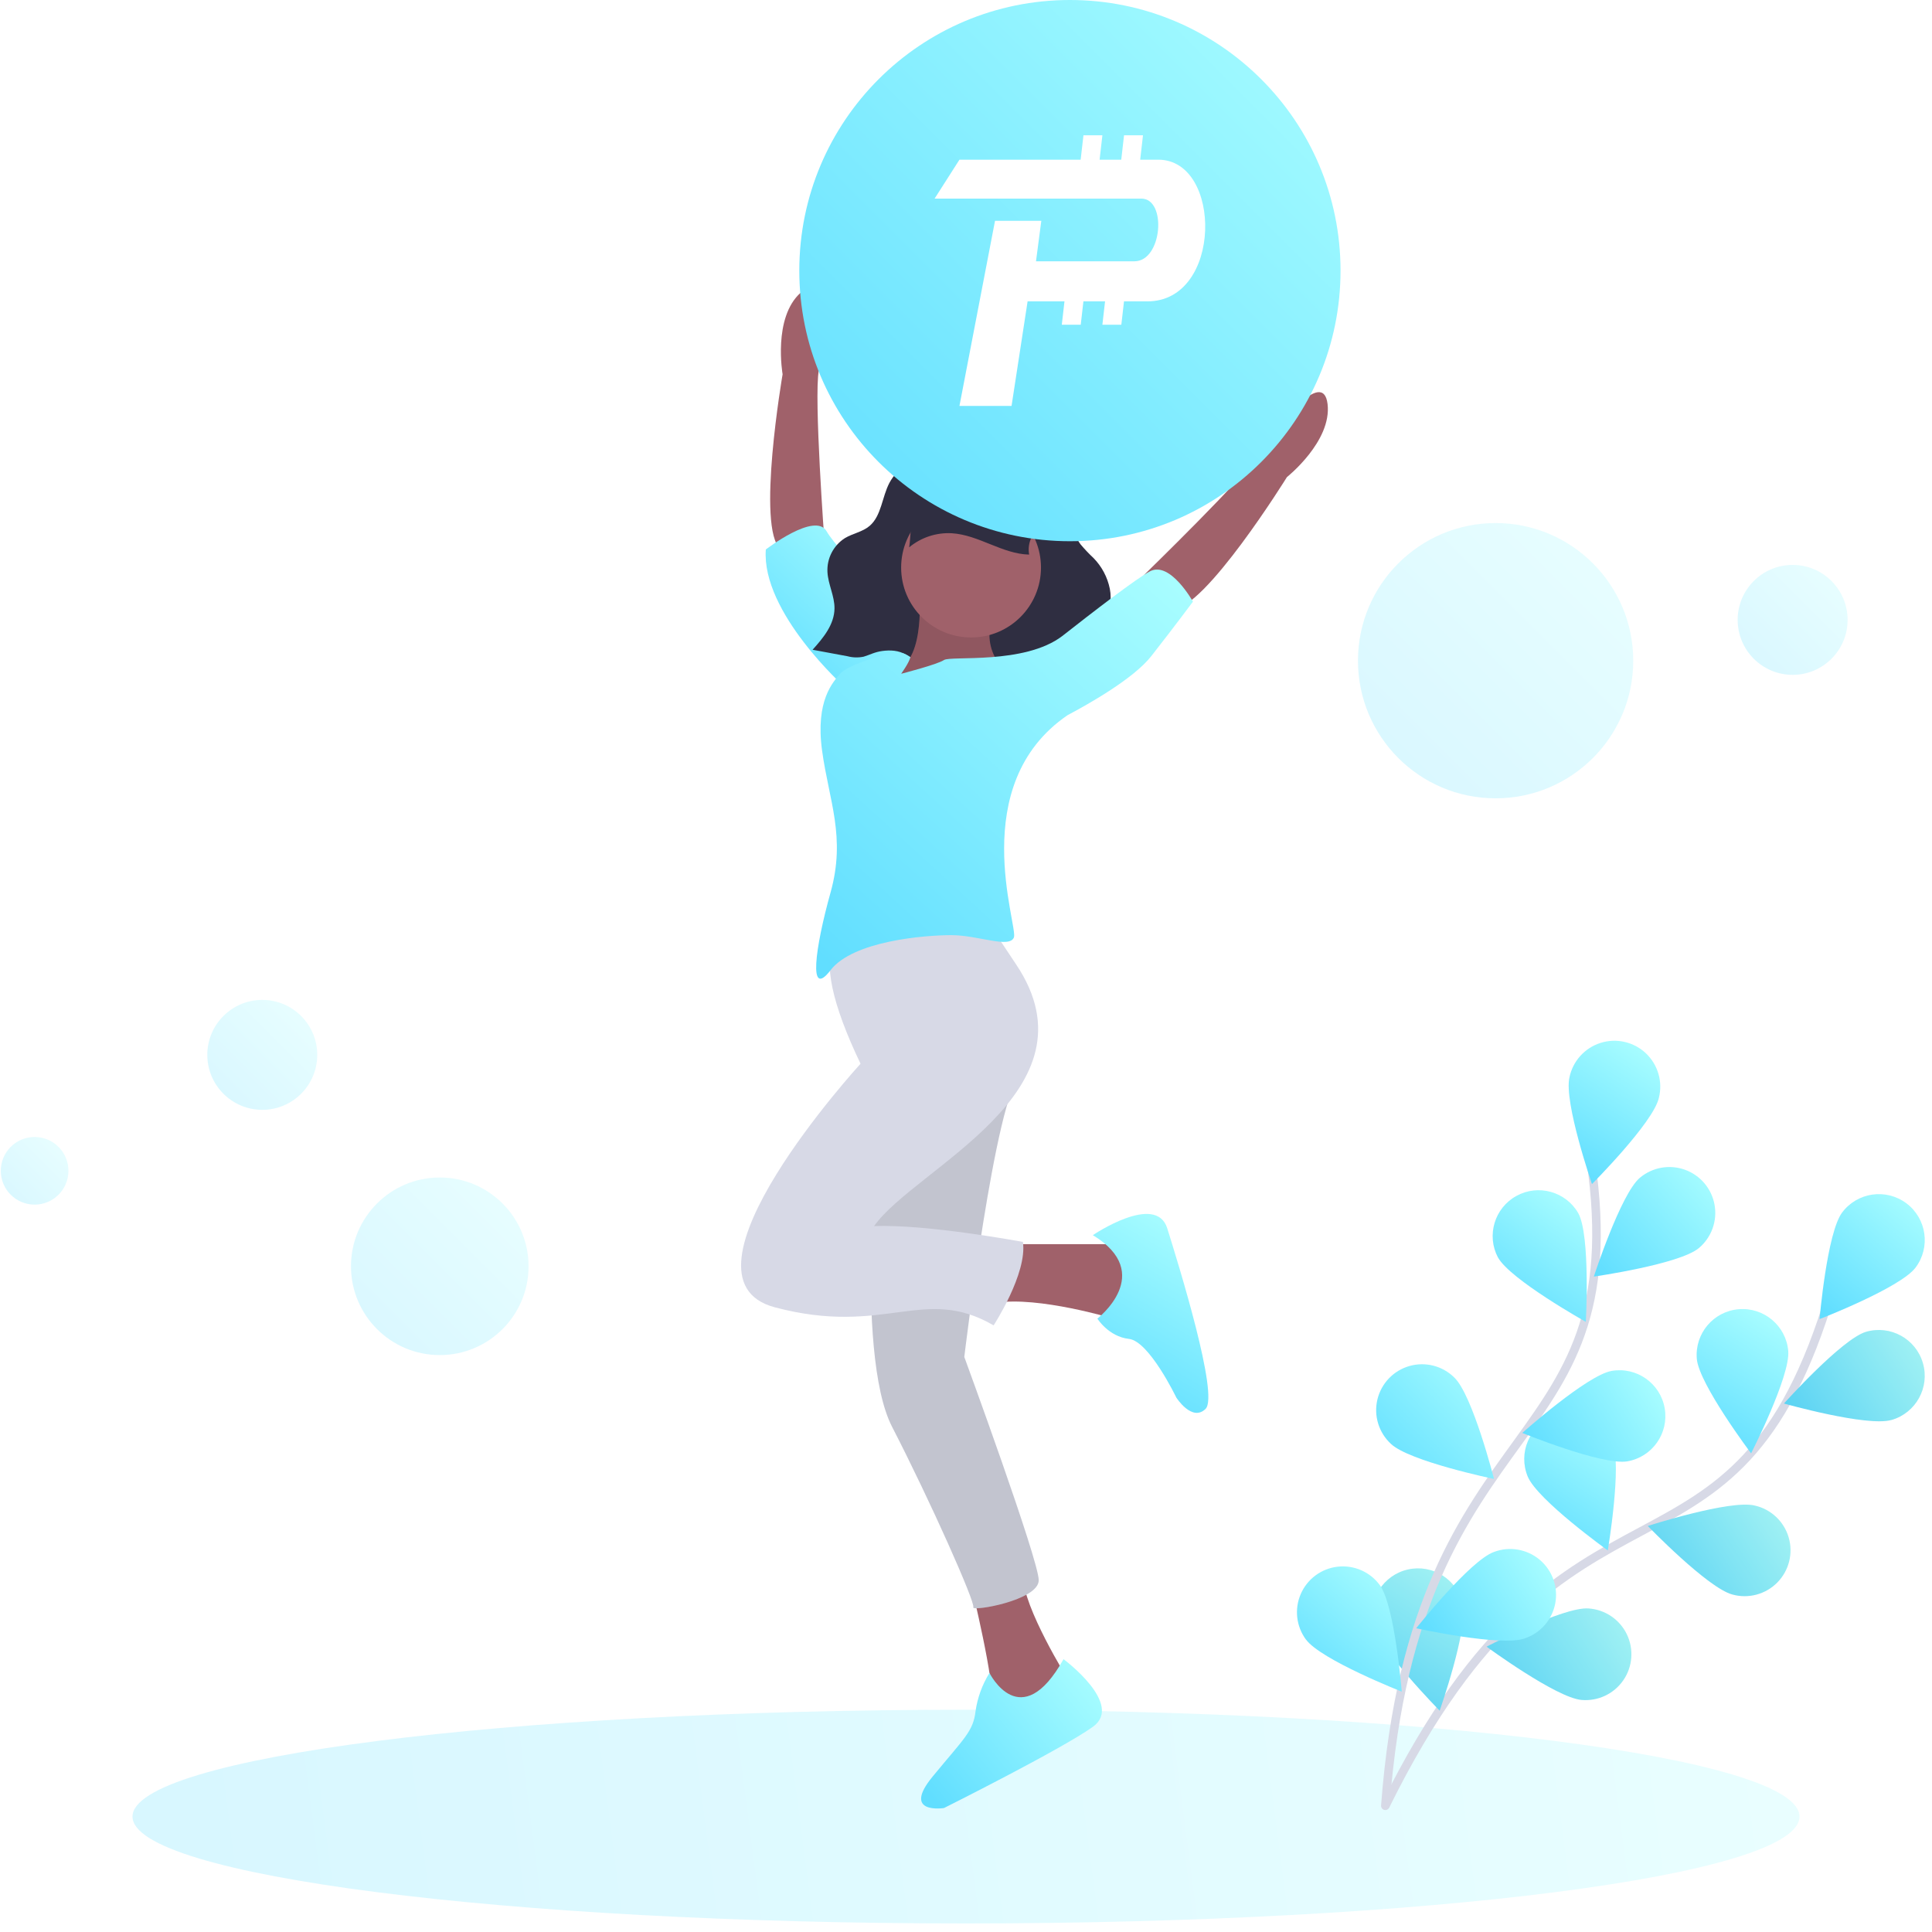
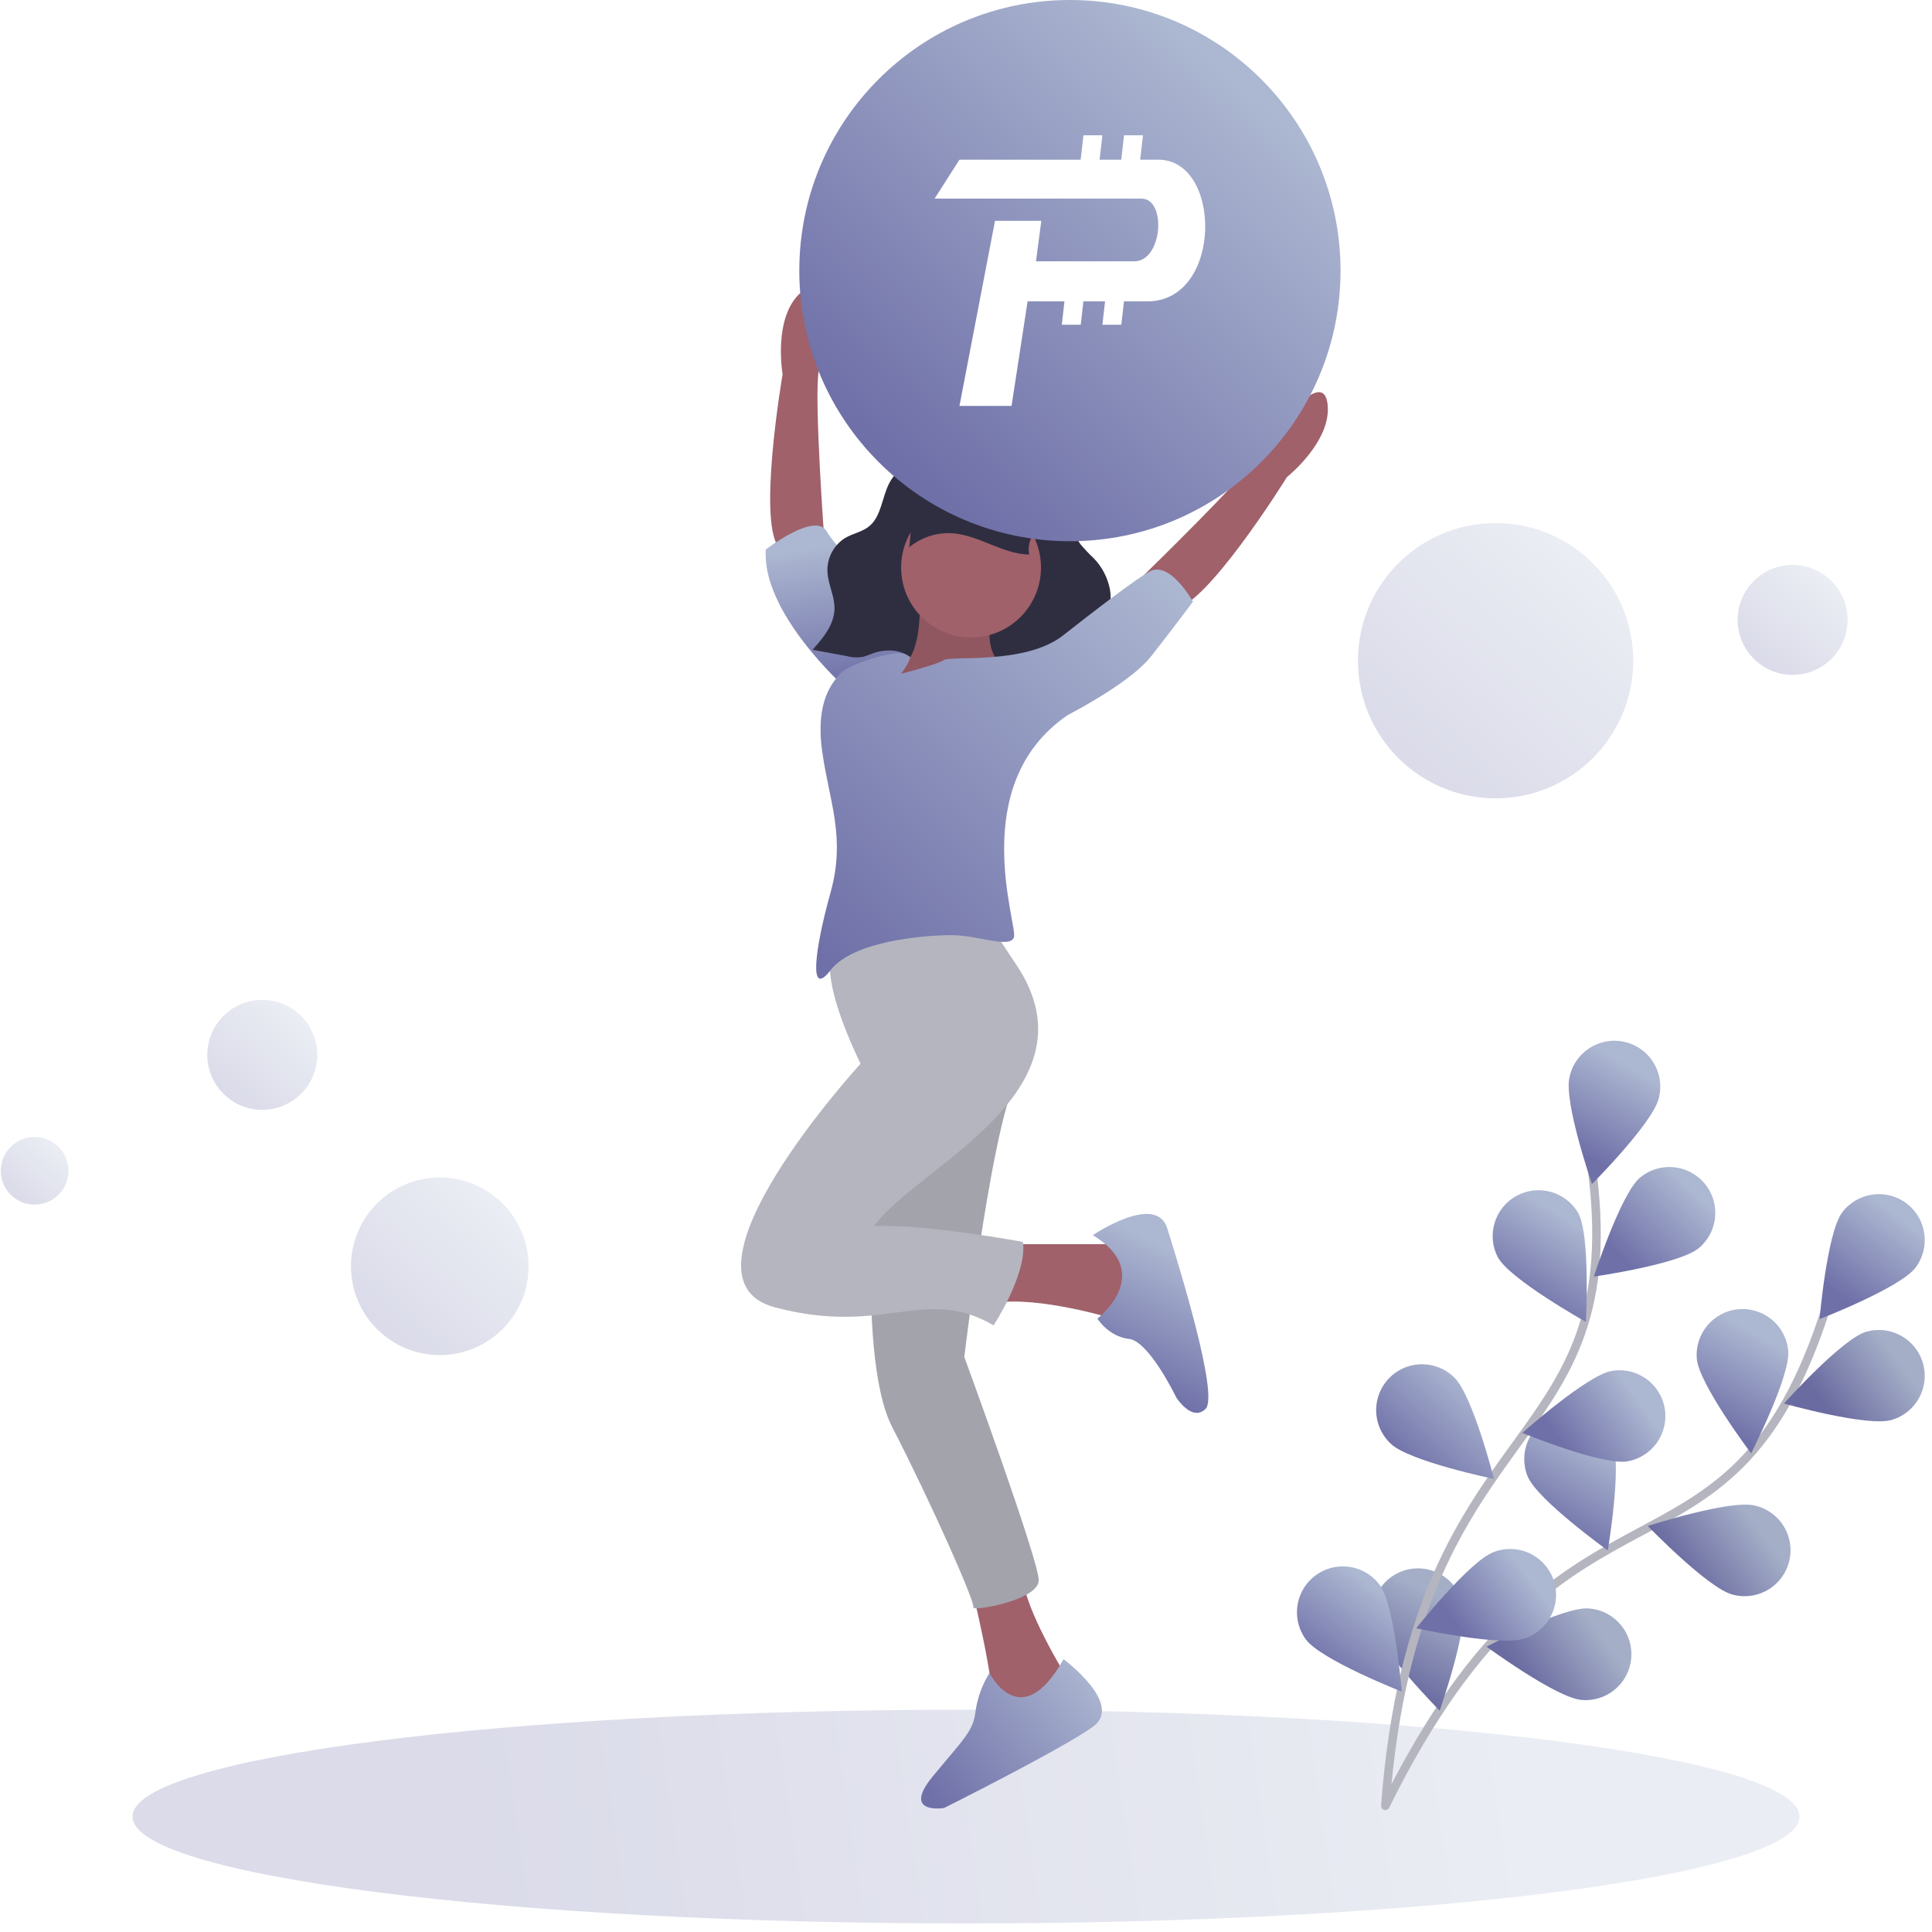
<svg xmlns="http://www.w3.org/2000/svg" width="230px" height="230px" viewBox="0 0 230 230" version="1.1">
  <defs>
-     <linearGradient x1="100%" y1="0%" x2="0%" y2="100%" id="linearGradient-1">
-       <stop stop-color="#A8FDFF" offset="0%" />
-       <stop stop-color="#61DEFF" offset="100%" />
+     <linearGradient x1="82.85%" y1="16.701%" x2="20.81%" y2="87.192%" id="linearGradient-1">
+       <stop stop-color="#ACB7D1" offset="0%" />
+       <stop stop-color="#6F70A8" offset="100%" />
    </linearGradient>
-     <linearGradient x1="100%" y1="49.178%" x2="0%" y2="50.822%" id="linearGradient-2">
-       <stop stop-color="#A8FDFF" offset="0%" />
-       <stop stop-color="#61DEFF" offset="100%" />
+     <linearGradient x1="82.85%" y1="49.453%" x2="20.81%" y2="50.611%" id="linearGradient-2">
+       <stop stop-color="#ACB7D1" offset="0%" />
+       <stop stop-color="#6F70A8" offset="100%" />
    </linearGradient>
-     <linearGradient x1="90.418%" y1="0%" x2="9.582%" y2="100%" id="linearGradient-3">
-       <stop stop-color="#A8FDFF" offset="0%" />
-       <stop stop-color="#61DEFF" offset="100%" />
+     <linearGradient x1="38.004%" y1="13.344%" x2="50%" y2="100%" id="linearGradient-3">
+       <stop stop-color="#ACB7D1" offset="0%" />
+       <stop stop-color="#6F70A8" offset="100%" />
    </linearGradient>
-     <linearGradient x1="66.856%" y1="0%" x2="33.144%" y2="100%" id="linearGradient-4">
-       <stop stop-color="#A8FDFF" offset="0%" />
-       <stop stop-color="#61DEFF" offset="100%" />
+     <linearGradient x1="61.074%" y1="16.701%" x2="40.16%" y2="87.192%" id="linearGradient-4">
+       <stop stop-color="#ACB7D1" offset="0%" />
+       <stop stop-color="#6F70A8" offset="100%" />
    </linearGradient>
    <linearGradient x1="100%" y1="15.906%" x2="0%" y2="84.094%" id="linearGradient-5">
-       <stop stop-color="#A8FDFF" offset="0%" />
-       <stop stop-color="#61DEFF" offset="100%" />
+       <stop stop-color="#ACB7D1" offset="0%" />
+       <stop stop-color="#6F70A8" offset="100%" />
    </linearGradient>
    <linearGradient x1="92.405%" y1="0%" x2="7.595%" y2="100%" id="linearGradient-6">
-       <stop stop-color="#A8FDFF" offset="0%" />
-       <stop stop-color="#61DEFF" offset="100%" />
+       <stop stop-color="#ACB7D1" offset="0%" />
+       <stop stop-color="#6F70A8" offset="100%" />
    </linearGradient>
-     <linearGradient x1="72.282%" y1="0%" x2="27.718%" y2="100%" id="linearGradient-7">
-       <stop stop-color="#A8FDFF" offset="0%" />
-       <stop stop-color="#61DEFF" offset="100%" />
+     <linearGradient x1="64.64%" y1="16.701%" x2="36.992%" y2="87.192%" id="linearGradient-7">
+       <stop stop-color="#ACB7D1" offset="0%" />
+       <stop stop-color="#6F70A8" offset="100%" />
    </linearGradient>
-     <linearGradient x1="85.415%" y1="0%" x2="14.585%" y2="100%" id="linearGradient-8">
-       <stop stop-color="#A8FDFF" offset="0%" />
-       <stop stop-color="#61DEFF" offset="100%" />
+     <linearGradient x1="73.268%" y1="16.701%" x2="29.325%" y2="87.192%" id="linearGradient-8">
+       <stop stop-color="#ACB7D1" offset="0%" />
+       <stop stop-color="#6F70A8" offset="100%" />
    </linearGradient>
-     <linearGradient x1="70.185%" y1="0%" x2="29.815%" y2="100%" id="linearGradient-9">
-       <stop stop-color="#A8FDFF" offset="0%" />
-       <stop stop-color="#61DEFF" offset="100%" />
+     <linearGradient x1="63.262%" y1="16.701%" x2="38.216%" y2="87.192%" id="linearGradient-9">
+       <stop stop-color="#ACB7D1" offset="0%" />
+       <stop stop-color="#6F70A8" offset="100%" />
    </linearGradient>
-     <linearGradient x1="100%" y1="28.969%" x2="0%" y2="71.031%" id="linearGradient-10">
-       <stop stop-color="#A8FDFF" offset="0%" />
-       <stop stop-color="#61DEFF" offset="100%" />
+     <linearGradient x1="82.85%" y1="35.994%" x2="20.81%" y2="65.644%" id="linearGradient-10">
+       <stop stop-color="#ACB7D1" offset="0%" />
+       <stop stop-color="#6F70A8" offset="100%" />
    </linearGradient>
-     <linearGradient x1="100%" y1="29.433%" x2="0%" y2="70.567%" id="linearGradient-11">
-       <stop stop-color="#A8FDFF" offset="0%" />
-       <stop stop-color="#61DEFF" offset="100%" />
+     <linearGradient x1="82.85%" y1="36.303%" x2="20.81%" y2="65.298%" id="linearGradient-11">
+       <stop stop-color="#ACB7D1" offset="0%" />
+       <stop stop-color="#6F70A8" offset="100%" />
    </linearGradient>
-     <linearGradient x1="100%" y1="29.943%" x2="0%" y2="70.057%" id="linearGradient-12">
-       <stop stop-color="#A8FDFF" offset="0%" />
-       <stop stop-color="#61DEFF" offset="100%" />
+     <linearGradient x1="82.85%" y1="36.643%" x2="20.81%" y2="64.919%" id="linearGradient-12">
+       <stop stop-color="#ACB7D1" offset="0%" />
+       <stop stop-color="#6F70A8" offset="100%" />
    </linearGradient>
-     <linearGradient x1="70.612%" y1="0%" x2="29.388%" y2="100%" id="linearGradient-13">
-       <stop stop-color="#A8FDFF" offset="0%" />
-       <stop stop-color="#61DEFF" offset="100%" />
+     <linearGradient x1="63.542%" y1="16.701%" x2="37.967%" y2="87.192%" id="linearGradient-13">
+       <stop stop-color="#ACB7D1" offset="0%" />
+       <stop stop-color="#6F70A8" offset="100%" />
    </linearGradient>
-     <linearGradient x1="70.422%" y1="0%" x2="29.578%" y2="100%" id="linearGradient-14">
-       <stop stop-color="#A8FDFF" offset="0%" />
-       <stop stop-color="#61DEFF" offset="100%" />
+     <linearGradient x1="63.417%" y1="16.701%" x2="38.078%" y2="87.192%" id="linearGradient-14">
+       <stop stop-color="#ACB7D1" offset="0%" />
+       <stop stop-color="#6F70A8" offset="100%" />
    </linearGradient>
-     <linearGradient x1="100%" y1="9.307%" x2="0%" y2="90.693%" id="linearGradient-15">
-       <stop stop-color="#A8FDFF" offset="0%" />
-       <stop stop-color="#61DEFF" offset="100%" />
+     <linearGradient x1="82.85%" y1="22.899%" x2="20.81%" y2="80.269%" id="linearGradient-15">
+       <stop stop-color="#ACB7D1" offset="0%" />
+       <stop stop-color="#6F70A8" offset="100%" />
    </linearGradient>
-     <linearGradient x1="100%" y1="29.563%" x2="0%" y2="70.437%" id="linearGradient-16">
-       <stop stop-color="#A8FDFF" offset="0%" />
-       <stop stop-color="#61DEFF" offset="100%" />
+     <linearGradient x1="82.85%" y1="36.389%" x2="20.81%" y2="65.202%" id="linearGradient-16">
+       <stop stop-color="#ACB7D1" offset="0%" />
+       <stop stop-color="#6F70A8" offset="100%" />
    </linearGradient>
-     <linearGradient x1="100%" y1="28.523%" x2="0%" y2="71.477%" id="linearGradient-17">
-       <stop stop-color="#A8FDFF" offset="0%" />
-       <stop stop-color="#61DEFF" offset="100%" />
+     <linearGradient x1="82.85%" y1="35.697%" x2="20.81%" y2="65.976%" id="linearGradient-17">
+       <stop stop-color="#ACB7D1" offset="0%" />
+       <stop stop-color="#6F70A8" offset="100%" />
    </linearGradient>
-     <linearGradient x1="75.531%" y1="0%" x2="24.469%" y2="100%" id="linearGradient-18">
-       <stop stop-color="#A8FDFF" offset="0%" />
-       <stop stop-color="#61DEFF" offset="100%" />
+     <linearGradient x1="66.774%" y1="16.701%" x2="35.095%" y2="87.192%" id="linearGradient-18">
+       <stop stop-color="#ACB7D1" offset="0%" />
+       <stop stop-color="#6F70A8" offset="100%" />
    </linearGradient>
-     <linearGradient x1="100%" y1="2.649%" x2="0%" y2="97.351%" id="linearGradient-19">
-       <stop stop-color="#A8FDFF" offset="0%" />
-       <stop stop-color="#61DEFF" offset="100%" />
+     <linearGradient x1="82.85%" y1="18.465%" x2="20.81%" y2="85.221%" id="linearGradient-19">
+       <stop stop-color="#ACB7D1" offset="0%" />
+       <stop stop-color="#6F70A8" offset="100%" />
    </linearGradient>
-     <linearGradient x1="85.012%" y1="0%" x2="14.988%" y2="100%" id="linearGradient-20">
-       <stop stop-color="#A8FDFF" offset="0%" />
-       <stop stop-color="#61DEFF" offset="100%" />
+     <linearGradient x1="73.003%" y1="16.701%" x2="29.56%" y2="87.192%" id="linearGradient-20">
+       <stop stop-color="#ACB7D1" offset="0%" />
+       <stop stop-color="#6F70A8" offset="100%" />
    </linearGradient>
  </defs>
-   <g id="Illustration/New-Wallet-Copy" stroke="none" stroke-width="1" fill="none" fill-rule="evenodd">
+   <g id="Illustration/New-Wallet-Copy-3" stroke="none" stroke-width="1" fill="none" fill-rule="evenodd">
    <g id="Illustration/New-Wallet">
      <g id="Circles" transform="translate(0.09414, 62.26835)" opacity="0.25">
        <circle id="Oval" fill="url(#linearGradient-1)" cx="177.954" cy="16.385" r="16.385" />
        <circle id="Oval" fill="url(#linearGradient-1)" fill-rule="nonzero" cx="52.26" cy="88.48" r="10.571" />
        <circle id="Oval" fill="url(#linearGradient-1)" fill-rule="nonzero" cx="31.129" cy="63.311" r="6.544" />
        <circle id="Oval-Copy" fill="url(#linearGradient-1)" fill-rule="nonzero" cx="213.315" cy="11.527" r="6.544" />
        <circle id="Oval" fill="url(#linearGradient-1)" fill-rule="nonzero" cx="4.027" cy="77.113" r="4.027" />
        <ellipse id="Oval" fill="url(#linearGradient-2)" cx="114.906" cy="153.993" rx="99.226" ry="12.721" />
      </g>
      <g id="Woman" transform="translate(88.05034, 34.13239)" fill-rule="nonzero">
        <path d="M10.112,30.493 C10.112,30.493 8.822,13.129 9.429,9.954 C10.037,6.778 10.607,-2.262 7.269,0.71 C3.932,3.681 5.117,10.423 5.117,10.423 C5.117,10.423 1.95,28.774 4.879,31.263 C7.809,33.753 10.112,30.493 10.112,30.493 Z" id="Path" fill="#A0616A" />
        <path d="M12.516,47.664 C12.516,47.664 2.581,38.803 3.118,31.285 C3.118,31.285 9.025,26.721 10.368,29.137 C11.71,31.554 21.866,41.465 20.209,44.672 C18.552,47.879 12.516,47.664 12.516,47.664 Z" id="Path" fill="url(#linearGradient-3)" />
        <path d="M53.27,38.253 C53.27,38.253 59.177,21.875 59.445,18.653 C59.714,15.431 61.593,6.57 64.01,10.329 C66.426,14.088 63.473,20.264 63.473,20.264 C63.473,20.264 61.593,38.79 58.103,40.401 C54.612,42.012 53.27,38.253 53.27,38.253 Z" id="Path" fill="#A0616A" transform="translate(59.11503, 25.10957) rotate(26) translate(-59.11503, -25.10957) " />
        <path d="M31.579,113.983 L47.421,113.983 L48.226,122.038 L44.467,122.844 C44.467,122.844 35.607,120.159 30.505,120.964 C25.404,121.77 31.579,113.983 31.579,113.983 Z" id="Path" fill="#A0616A" />
        <path d="M42.051,112.909 C42.051,112.909 49.569,107.808 50.911,112.104 C52.254,116.4 57.087,131.973 55.476,133.584 C53.865,135.195 51.985,132.241 51.985,132.241 C51.985,132.241 48.763,125.529 46.347,125.26 C43.93,124.992 42.588,122.844 42.588,122.844 C42.588,122.844 49.569,117.474 42.051,112.909 Z" id="Path" fill="url(#linearGradient-4)" />
        <path d="M27.552,154.527 C27.552,154.527 30.505,166.609 29.968,168.489 C29.431,170.368 38.56,169.294 38.56,169.294 L39.097,165.804 C39.097,165.804 33.727,157.212 33.727,153.453 C33.727,149.694 27.552,154.527 27.552,154.527 Z" id="Path" fill="#A0616A" />
        <path d="M38.56,163.387 C38.56,163.387 45.81,168.757 42.051,171.443 C38.292,174.128 24.33,181.109 24.33,181.109 C24.33,181.109 19.228,181.914 22.987,177.35 C26.746,172.785 27.82,171.98 28.089,169.563 C28.322,167.954 28.886,166.411 29.744,165.03 C29.744,165.03 33.459,172.517 38.56,163.387 Z" id="Path" fill="url(#linearGradient-5)" />
-         <path d="M16.543,98.947 C16.543,98.947 13.59,126.871 18.154,135.732 C22.719,144.592 28.089,156.675 27.82,157.212 C27.552,157.749 35.607,156.406 35.607,153.99 C35.607,151.573 26.746,127.408 26.746,127.408 C26.746,127.408 30.505,95.994 33.459,93.846 C36.412,91.698 16.543,98.947 16.543,98.947 Z" id="Path" fill="#D7D9E6" />
+         <path d="M16.543,98.947 C16.543,98.947 13.59,126.871 18.154,135.732 C22.719,144.592 28.089,156.675 27.82,157.212 C27.552,157.749 35.607,156.406 35.607,153.99 C35.607,151.573 26.746,127.408 26.746,127.408 C26.746,127.408 30.505,95.994 33.459,93.846 C36.412,91.698 16.543,98.947 16.543,98.947 Z" id="Path" fill="#B5B5BF" />
        <path d="M16.543,98.947 C16.543,98.947 13.59,126.871 18.154,135.732 C22.719,144.592 28.089,156.675 27.82,157.212 C27.552,157.749 35.607,156.406 35.607,153.99 C35.607,151.573 26.746,127.408 26.746,127.408 C26.746,127.408 30.505,95.994 33.459,93.846 C36.412,91.698 16.543,98.947 16.543,98.947 Z" id="Path" fill="#000000" opacity="0.1" />
        <path d="M22.612,20.142 C20.692,20.49 18.791,21.544 17.837,23.345 C16.946,25.025 16.89,27.27 15.473,28.476 C14.628,29.196 13.48,29.363 12.536,29.929 C11.17,30.802 10.376,32.339 10.455,33.958 C10.53,35.44 11.311,36.819 11.295,38.303 C11.273,40.232 9.94,41.824 8.685,43.22 L12.845,43.992 C13.474,44.16 14.133,44.177 14.77,44.043 C15.488,43.83 16.081,43.484 16.997,43.365 C17.914,43.246 18.929,43.27 19.859,43.832 C22.504,45.432 25.281,46.803 28.107,48.005 C28.938,48.359 29.881,48.713 30.701,48.331 C31.364,48.023 31.776,47.303 32.399,46.913 C33.515,46.215 34.917,46.74 36.171,47.085 C39.007,47.855 42.024,47.598 44.689,46.359 C44.115,45.688 43.361,45.219 42.742,44.594 C42.123,43.969 41.622,43.084 41.786,42.195 C41.953,41.287 42.733,40.681 43.265,39.949 C44.058,38.776 44.348,37.335 44.068,35.947 C43.789,34.581 43.124,33.323 42.152,32.322 C41.598,31.803 41.075,31.252 40.586,30.67 C39.607,29.349 39.365,27.599 39.052,25.952 C38.739,24.304 38.244,22.551 36.974,21.548 C34.949,19.949 31.662,20.494 29.295,20.335 C27.038,20.184 24.863,20.142 22.612,20.142 Z" id="Path" fill="#2F2E41" />
-         <path d="M11.329,77.848 C9.926,80.41 10.948,85.295 14.395,92.503 C14.395,92.503 -8.964,118.011 4.192,121.501 C17.349,124.992 21.913,118.816 30.237,123.649 C30.237,123.649 34.264,117.474 33.727,113.715 C33.727,113.715 22.182,111.567 16.006,111.835 C20.853,104.923 43.046,95.803 32.922,80.689 C22.797,65.575 26.746,69.949 26.746,69.949 C19.182,70.258 14.043,72.892 11.329,77.848 Z" id="Path" fill="#D7D9E6" />
+         <path d="M11.329,77.848 C9.926,80.41 10.948,85.295 14.395,92.503 C14.395,92.503 -8.964,118.011 4.192,121.501 C17.349,124.992 21.913,118.816 30.237,123.649 C30.237,123.649 34.264,117.474 33.727,113.715 C33.727,113.715 22.182,111.567 16.006,111.835 C20.853,104.923 43.046,95.803 32.922,80.689 C22.797,65.575 26.746,69.949 26.746,69.949 C19.182,70.258 14.043,72.892 11.329,77.848 Z" id="Path" fill="#B5B5BF" />
        <path d="M21.376,36.118 C21.376,36.118 22.182,44.442 18.691,45.516 C15.201,46.59 32.385,46.321 32.385,46.321 C32.385,46.321 28.357,43.905 30.237,38.803 C32.116,33.702 21.376,36.118 21.376,36.118 Z" id="Path" fill="#A0616A" />
        <path d="M21.376,36.118 C21.376,36.118 22.182,44.442 18.691,45.516 C15.201,46.59 32.385,46.321 32.385,46.321 C32.385,46.321 28.357,43.905 30.237,38.803 C32.116,33.702 21.376,36.118 21.376,36.118 Z" id="Path" fill="#000000" opacity="0.1" />
        <path d="M39.041,51.007 C26.889,59.313 33.182,76.146 32.653,77.467 C32.116,78.81 28.401,77.194 25.208,77.194 C22.015,77.194 13.511,77.876 10.826,81.366 C8.141,84.857 8.978,78.732 10.826,72.114 C12.674,65.496 10.635,61.209 9.816,55.223 C8.998,49.236 11.136,47.058 11.979,46.053 C12.821,45.047 17.844,43.383 19.455,43.651 C19.794,43.708 20.292,44.081 20.324,44.109 C20.179,44.773 19.228,46.079 19.228,46.079 C19.228,46.079 23.524,44.979 24.33,44.442 C25.135,43.905 33.907,45.013 38.406,41.589 C41.977,38.783 47.328,34.655 48.881,33.868 C51.276,32.655 53.967,37.492 53.967,37.492 C53.967,37.492 51.821,40.385 49.006,43.978 C46.923,46.638 41.643,49.631 39.041,51.007 Z" id="Combined-Shape" fill="url(#linearGradient-6)" />
        <circle id="Oval" fill="#A0616A" cx="27.552" cy="33.433" r="8.324" />
        <path d="M20.188,31.022 C21.611,29.842 23.427,29.245 25.272,29.35 C28.463,29.546 31.271,31.82 34.467,31.891 C34.339,31.2 34.436,30.486 34.742,29.854 C34.99,29.346 35.381,28.854 35.328,28.291 C35.241,27.844 34.996,27.444 34.639,27.162 C32.792,25.41 30.238,24.508 27.694,24.396 C25.989,24.322 22.735,24.362 21.412,25.653 C20.281,26.758 20.412,29.59 20.188,31.022 Z" id="Path" fill="#2F2E41" />
      </g>
      <g id="Logo" transform="translate(95.15487, 0)" fill="url(#linearGradient-1)">
        <path d="M32.216,1.42108547e-14 C50.009,1.0942423e-14 64.432,14.424 64.432,32.216 C64.432,50.009 50.009,64.432 32.216,64.432 C14.424,64.432 1.63898092e-14,50.009 1.42108547e-14,32.216 C1.20319002e-14,14.424 14.424,1.74792864e-14 32.216,1.42108547e-14 Z M33.495,19.011 L19.065,19.011 L16.108,23.642 C30.459,23.642 38.66,23.642 40.71,23.642 C43.785,23.642 43.223,31.106 39.9,31.106 C37.685,31.106 33.778,31.106 28.178,31.106 L28.812,26.287 L23.3,26.287 L19.065,48.324 L25.268,48.324 L27.178,35.876 L31.568,35.876 L31.25,38.659 L33.505,38.659 L33.823,35.876 L36.4,35.876 L36.082,38.659 L38.337,38.659 L38.655,35.876 L41.453,35.876 C50.388,35.876 50.388,19.011 42.739,19.011 L40.583,19.011 L40.915,16.108 L38.659,16.108 L38.328,19.011 L35.75,19.011 L36.082,16.108 L33.827,16.108 L33.495,19.011 Z" id="Combined-Shape" />
      </g>
      <g id="Flowers" transform="translate(154.4, 123.8995)">
        <g id="Back" transform="translate(8.101331, 17.3808)">
-           <path d="M2.42,73.694 C24.411,29.164 43.989,51.494 55.521,12.396" id="Path-3" stroke="#D7D9E6" stroke-width="1.018" />
+           <path d="M2.42,73.694 C24.411,29.164 43.989,51.494 55.521,12.396" id="Path-3" stroke="#B5B5BF" stroke-width="1.018" />
          <path d="M19.369,34.494 C18.22,31.705 19.549,28.512 22.338,27.363 C25.127,26.213 28.32,27.542 29.47,30.331 C30.618,33.121 28.901,43.292 28.901,43.292 C28.901,43.292 20.523,37.284 19.369,34.494 Z" id="Path" fill="url(#linearGradient-7)" fill-rule="nonzero" />
          <path d="M65.545,9.617 C63.736,12.034 54.117,15.754 54.117,15.754 C54.117,15.754 54.992,5.478 56.802,3.066 C58.61,0.652 62.034,0.161 64.449,1.97 C66.863,3.779 67.354,7.203 65.545,9.617 L65.545,9.617 Z" id="Path" fill="url(#linearGradient-8)" fill-rule="nonzero" />
          <path d="M65.543,9.617 C63.734,12.034 54.115,15.754 54.115,15.754 C54.115,15.754 54.99,5.479 56.8,3.067 C58.609,0.652 62.032,0.161 64.447,1.97 C66.861,3.779 67.352,7.203 65.543,9.617 L65.543,9.617 Z" id="Path" fill="url(#linearGradient-8)" fill-rule="nonzero" opacity="0.05" />
          <path d="M39.501,20.492 L39.502,20.497 C39.239,17.492 41.462,14.843 44.467,14.58 C47.471,14.317 50.121,16.54 50.383,19.545 C50.646,22.549 45.962,31.736 45.962,31.736 C45.962,31.736 39.764,23.501 39.501,20.492 Z" id="Path" fill="url(#linearGradient-9)" fill-rule="nonzero" />
          <path d="M39.501,20.492 L39.502,20.497 C39.239,17.492 41.462,14.843 44.467,14.58 C47.471,14.317 50.121,16.54 50.383,19.545 C50.646,22.549 45.962,31.736 45.962,31.736 C45.962,31.736 39.764,23.501 39.501,20.492 Z" id="Path" fill="url(#linearGradient-9)" fill-rule="nonzero" opacity="0.05" />
          <path d="M19.369,34.494 C18.22,31.705 19.549,28.512 22.338,27.363 C25.127,26.213 28.32,27.542 29.47,30.331 C30.618,33.121 28.901,43.292 28.901,43.292 C28.901,43.292 20.523,37.284 19.369,34.494 Z" id="Path" fill="url(#linearGradient-7)" fill-rule="nonzero" opacity="0.05" />
          <path d="M62.677,27.762 C59.78,28.606 49.874,25.805 49.874,25.805 C49.874,25.805 56.751,18.129 59.642,17.269 C62.539,16.426 65.571,18.09 66.415,20.987 C67.259,23.884 65.594,26.916 62.697,27.76 L62.677,27.762 Z" id="Path" fill="url(#linearGradient-10)" fill-rule="nonzero" />
          <path d="M62.677,27.762 C59.78,28.606 49.874,25.805 49.874,25.805 C49.874,25.805 56.751,18.129 59.642,17.269 C62.539,16.426 65.571,18.09 66.415,20.987 C67.259,23.884 65.594,26.916 62.697,27.76 L62.677,27.762 Z" id="Path" fill="#000000" fill-rule="nonzero" opacity="0.05" />
          <path d="M43.747,48.545 C40.816,47.791 33.665,40.382 33.665,40.382 C33.665,40.382 43.494,37.218 46.408,37.953 C48.339,38.393 49.88,39.844 50.436,41.744 C50.993,43.644 50.477,45.697 49.088,47.108 C47.7,48.52 45.656,49.07 43.747,48.545 L43.747,48.545 Z" id="Path" fill="url(#linearGradient-11)" fill-rule="nonzero" />
          <path d="M43.747,48.545 C40.816,47.791 33.665,40.382 33.665,40.382 C33.665,40.382 43.494,37.218 46.408,37.953 C48.339,38.393 49.88,39.844 50.436,41.744 C50.993,43.644 50.477,45.697 49.088,47.108 C47.7,48.52 45.656,49.07 43.747,48.545 L43.747,48.545 Z" id="Path" fill="#000000" fill-rule="nonzero" opacity="0.05" />
          <path d="M25.786,61.094 C22.778,60.852 14.473,54.752 14.473,54.752 C14.473,54.752 23.61,49.971 26.616,50.203 C28.575,50.334 30.313,51.507 31.168,53.274 C32.023,55.042 31.864,57.132 30.751,58.749 C29.637,60.367 27.742,61.262 25.786,61.094 L25.786,61.094 Z" id="Path" fill="url(#linearGradient-12)" fill-rule="nonzero" />
          <path d="M25.786,61.094 C22.778,60.852 14.473,54.752 14.473,54.752 C14.473,54.752 23.61,49.971 26.616,50.203 C28.575,50.334 30.313,51.507 31.168,53.274 C32.023,55.042 31.864,57.132 30.751,58.749 C29.637,60.367 27.742,61.262 25.786,61.094 L25.786,61.094 Z" id="Path" fill="#000000" fill-rule="nonzero" opacity="0.05" />
          <path d="M0.98,52.088 C0.319,49.145 2.17,46.223 5.113,45.562 C8.057,44.901 10.979,46.752 11.64,49.695 C12.301,52.639 8.888,62.371 8.888,62.371 C8.888,62.371 1.642,55.032 0.98,52.088 L0.98,52.088 Z" id="Path" fill="url(#linearGradient-13)" fill-rule="nonzero" />
          <path d="M0.98,52.088 C0.319,49.145 2.17,46.223 5.113,45.562 C8.057,44.901 10.979,46.752 11.64,49.695 C12.301,52.639 8.888,62.371 8.888,62.371 C8.888,62.371 1.642,55.032 0.98,52.088 L0.98,52.088 Z" id="Path" fill="#000000" fill-rule="nonzero" opacity="0.05" />
        </g>
        <g id="Front">
-           <path d="M10.521,91.074 C14.197,42.348 41.05,50.396 34.689,12.371" id="Path-3" stroke="#D7D9E6" stroke-width="1.018" stroke-linecap="round" stroke-linejoin="round" />
+           <path d="M10.521,91.074 C14.197,42.348 41.05,50.396 34.689,12.371" id="Path-3" stroke="#B5B5BF" stroke-width="1.018" stroke-linecap="round" stroke-linejoin="round" />
          <path d="M43.079,6.821 C42.403,9.762 35.119,17.062 35.119,17.062 C35.119,17.062 31.76,7.309 32.437,4.373 C32.833,2.429 34.252,0.852 36.144,0.254 C38.036,-0.344 40.104,0.132 41.544,1.496 C42.985,2.86 43.573,4.899 43.079,6.821 L43.079,6.821 Z" id="Path" fill="url(#linearGradient-14)" fill-rule="nonzero" />
          <path d="M47.858,24.671 C45.553,26.616 35.342,28.076 35.342,28.076 C35.342,28.076 38.526,18.262 40.816,16.318 C42.309,15.06 44.358,14.694 46.194,15.357 C48.029,16.02 49.372,17.613 49.715,19.534 C50.058,21.455 49.351,23.413 47.858,24.671 Z" id="Path" fill="url(#linearGradient-15)" fill-rule="nonzero" />
          <path d="M39.347,50.069 C36.36,50.583 26.823,46.688 26.823,46.688 C26.823,46.688 34.514,39.82 37.466,39.304 C40.439,38.79 43.266,40.783 43.78,43.757 C44.294,46.73 42.3,49.557 39.327,50.071 L39.347,50.069 Z" id="Path" fill="url(#linearGradient-16)" fill-rule="nonzero" />
          <path d="M27.108,71.154 C24.265,72.16 14.197,69.939 14.197,69.939 C14.197,69.939 20.611,61.864 23.453,60.857 C25.303,60.158 27.386,60.514 28.899,61.787 C30.412,63.06 31.119,65.051 30.747,66.993 C30.376,68.935 28.984,70.524 27.107,71.149 L27.108,71.154 Z" id="Path" fill="url(#linearGradient-17)" fill-rule="nonzero" />
          <path d="M23.926,25.789 L23.927,25.799 C22.541,23.167 23.517,19.909 26.123,18.473 C28.728,17.036 32.004,17.949 33.491,20.526 C34.95,23.168 34.39,33.464 34.39,33.464 C34.39,33.464 25.38,28.431 23.926,25.789 Z" id="Path" fill="url(#linearGradient-18)" fill-rule="nonzero" />
          <path d="M11.184,47.986 C9.734,46.647 9.12,44.63 9.576,42.71 C10.032,40.79 11.489,39.265 13.387,38.722 C15.284,38.179 17.327,38.702 18.73,40.09 C20.913,42.172 23.46,52.167 23.46,52.167 C23.46,52.167 13.362,50.069 11.184,47.986 L11.184,47.986 Z" id="Path" fill="url(#linearGradient-19)" fill-rule="nonzero" />
          <path d="M1.08,71.291 L1.075,71.292 C-0.087,69.725 -0.325,67.656 0.451,65.866 C1.227,64.075 2.899,62.835 4.837,62.612 C6.776,62.389 8.686,63.217 9.849,64.784 C11.653,67.208 12.476,77.485 12.476,77.485 C12.476,77.485 2.879,73.716 1.08,71.291 Z" id="Path" fill="url(#linearGradient-20)" fill-rule="nonzero" />
        </g>
      </g>
    </g>
  </g>
</svg>
